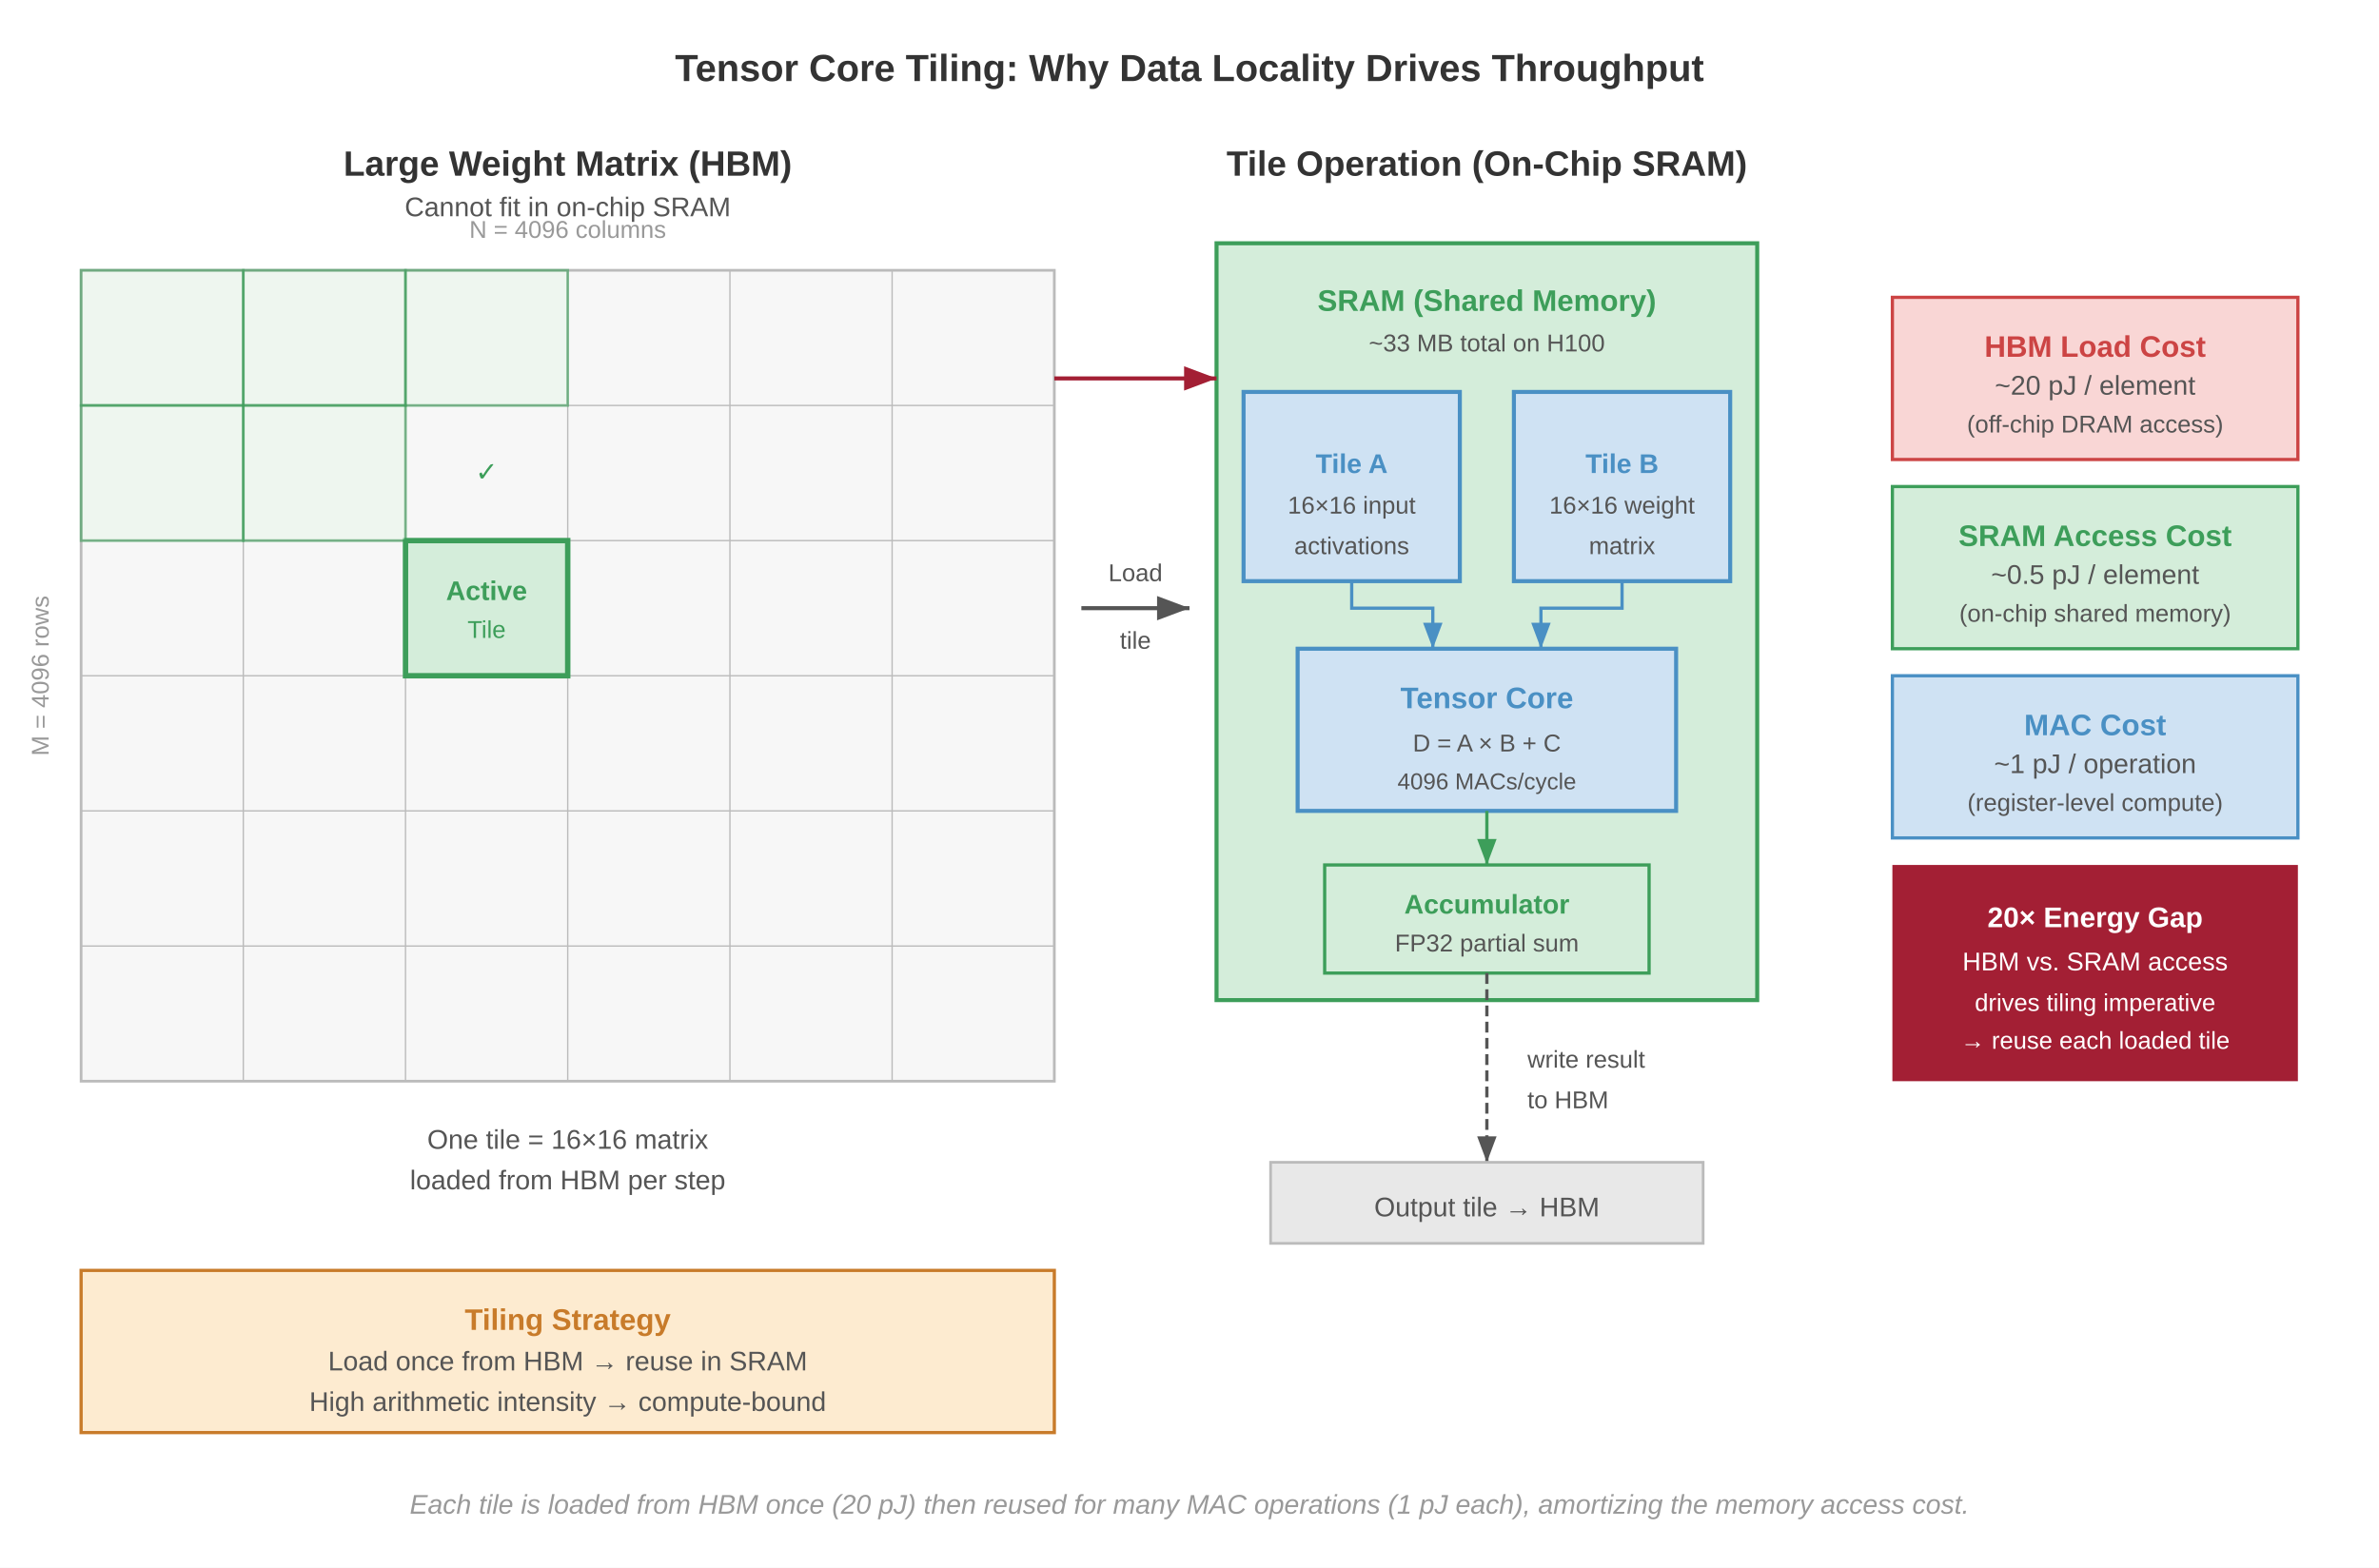
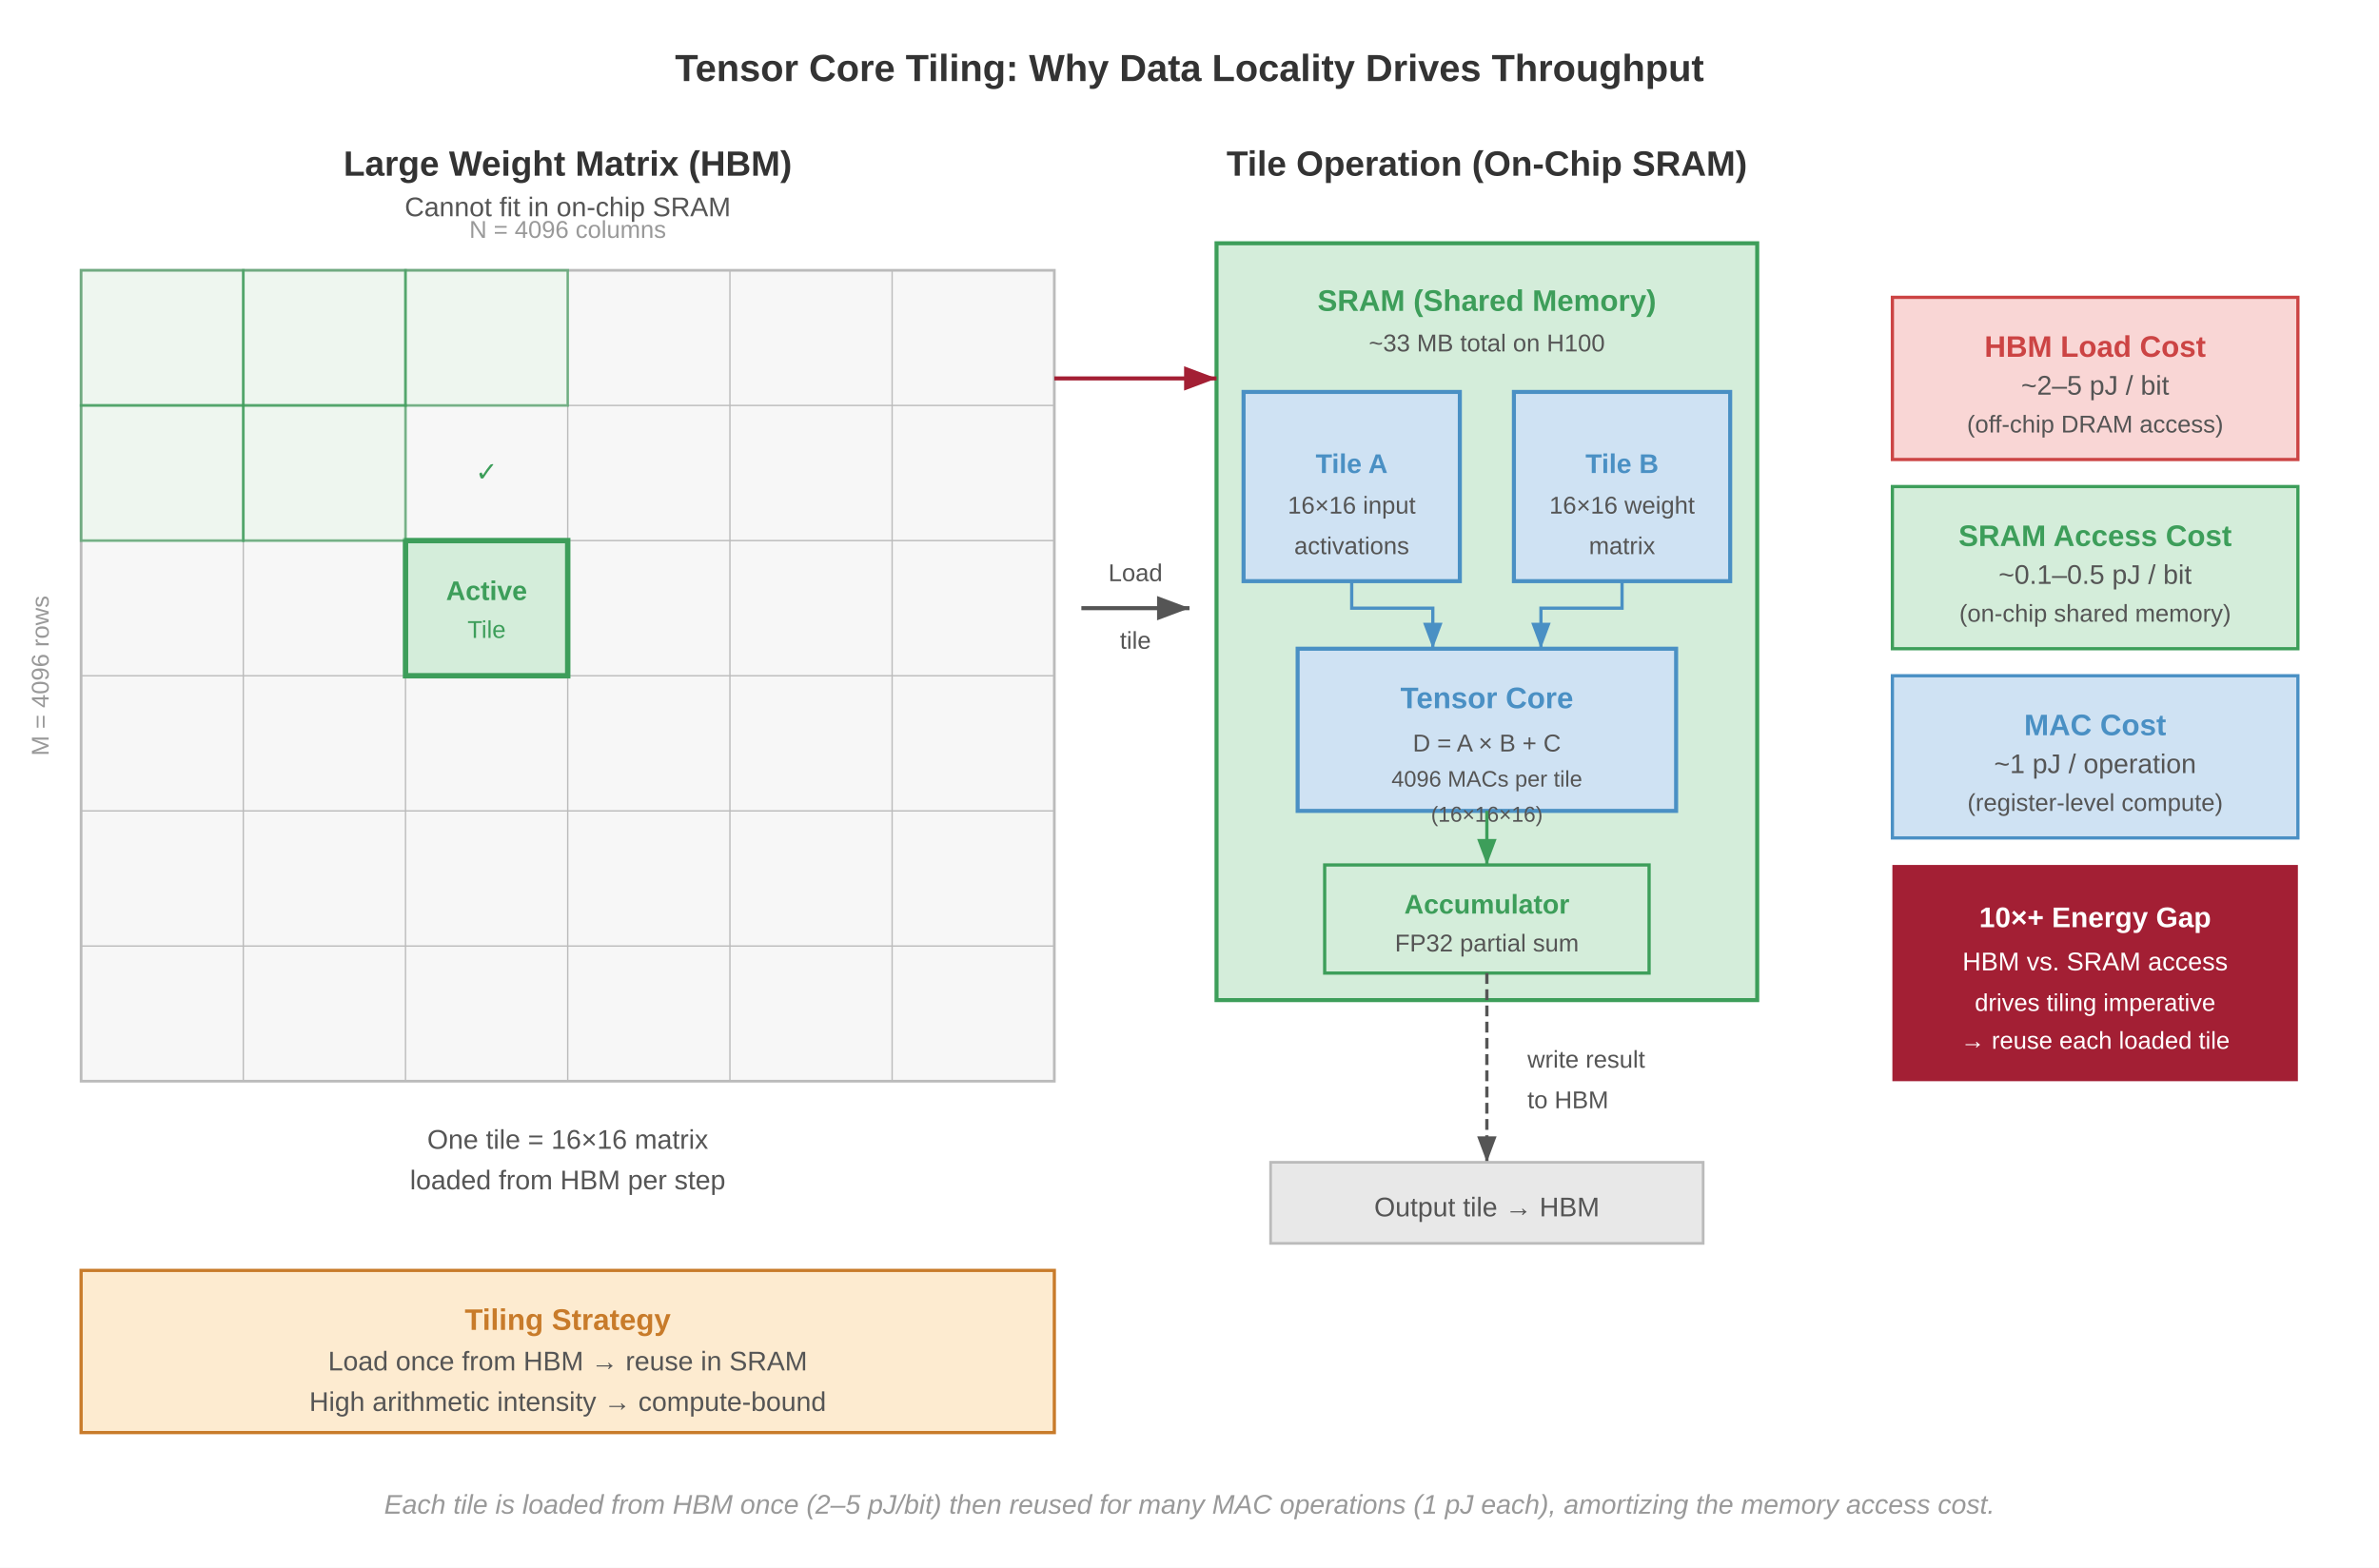
<svg xmlns="http://www.w3.org/2000/svg" font-family="Arial, Helvetica, sans-serif" viewBox="0 0 880 580">
  <rect width="880" height="580" fill="#fff" />
  <defs>
    <marker id="arrow" markerWidth="8" markerHeight="6" refX="8" refY="3" orient="auto">
      <path d="M0,0 L8,3 L0,6 Z" fill="#555" />
    </marker>
    <marker id="arrow-red" markerWidth="8" markerHeight="6" refX="8" refY="3" orient="auto">
      <path d="M0,0 L8,3 L0,6 Z" fill="#a31f34" />
    </marker>
    <marker id="arrow-green" markerWidth="8" markerHeight="6" refX="8" refY="3" orient="auto">
      <path d="M0,0 L8,3 L0,6 Z" fill="#3d9e5a" />
    </marker>
    <marker id="arrow-orange" markerWidth="8" markerHeight="6" refX="8" refY="3" orient="auto">
      <path d="M0,0 L8,3 L0,6 Z" fill="#c87b2a" />
    </marker>
    <marker id="arrow-blue" markerWidth="8" markerHeight="6" refX="8" refY="3" orient="auto">
      <path d="M0,0 L8,3 L0,6 Z" fill="#4a90c4" />
    </marker>
  </defs>
  <text x="440" y="30" text-anchor="middle" font-size="14" font-weight="700" fill="#333">Tensor Core Tiling: Why Data Locality Drives Throughput</text>
  <text x="210" y="65" text-anchor="middle" font-size="13" font-weight="700" fill="#333">Large Weight Matrix (HBM)</text>
  <text x="210" y="80" text-anchor="middle" font-size="10" fill="#555">Cannot fit in on-chip SRAM</text>
  <g transform="translate(30,100)">
    <rect x="0" y="0" width="360" height="300" fill="#f7f7f7" stroke="#bbb" stroke-width="1" />
    <line x1="0" y1="50" x2="360" y2="50" stroke="#bbb" stroke-width="0.5" />
    <line x1="0" y1="100" x2="360" y2="100" stroke="#bbb" stroke-width="0.5" />
    <line x1="0" y1="150" x2="360" y2="150" stroke="#bbb" stroke-width="0.5" />
    <line x1="0" y1="200" x2="360" y2="200" stroke="#bbb" stroke-width="0.5" />
    <line x1="0" y1="250" x2="360" y2="250" stroke="#bbb" stroke-width="0.5" />
    <line x1="60" y1="0" x2="60" y2="300" stroke="#bbb" stroke-width="0.5" />
    <line x1="120" y1="0" x2="120" y2="300" stroke="#bbb" stroke-width="0.5" />
    <line x1="180" y1="0" x2="180" y2="300" stroke="#bbb" stroke-width="0.5" />
    <line x1="240" y1="0" x2="240" y2="300" stroke="#bbb" stroke-width="0.5" />
    <line x1="300" y1="0" x2="300" y2="300" stroke="#bbb" stroke-width="0.5" />
    <rect x="120" y="100" width="60" height="50" fill="#d4edda" stroke="#3d9e5a" stroke-width="2" />
    <text x="150" y="122" text-anchor="middle" font-size="10" font-weight="700" fill="#3d9e5a">Active</text>
    <text x="150" y="136" text-anchor="middle" font-size="9" fill="#3d9e5a">Tile</text>
    <rect x="0" y="0" width="60" height="50" fill="#e8f5e9" stroke="#3d9e5a" stroke-width="1" opacity="0.6" />
    <rect x="60" y="0" width="60" height="50" fill="#e8f5e9" stroke="#3d9e5a" stroke-width="1" opacity="0.6" />
    <rect x="120" y="0" width="60" height="50" fill="#e8f5e9" stroke="#3d9e5a" stroke-width="1" opacity="0.6" />
    <rect x="0" y="50" width="60" height="50" fill="#e8f5e9" stroke="#3d9e5a" stroke-width="1" opacity="0.6" />
    <rect x="60" y="50" width="60" height="50" fill="#e8f5e9" stroke="#3d9e5a" stroke-width="1" opacity="0.6" />
    <text x="150" y="78" text-anchor="middle" font-size="10" fill="#3d9e5a">✓</text>
    <text x="180" y="-12" text-anchor="middle" font-size="9" fill="#999">N = 4096 columns</text>
    <text x="-12" y="150" text-anchor="middle" font-size="9" fill="#999" transform="rotate(-90,-12,150)">M = 4096 rows</text>
  </g>
  <text x="210" y="425" text-anchor="middle" font-size="10" fill="#555">One tile = 16×16 matrix</text>
  <text x="210" y="440" text-anchor="middle" font-size="10" fill="#555">loaded from HBM per step</text>
  <line x1="400" y1="225" x2="440" y2="225" stroke="#555" stroke-width="1.5" marker-end="url(#arrow)" />
  <text x="420" y="215" text-anchor="middle" font-size="9" fill="#555">Load</text>
  <text x="420" y="240" text-anchor="middle" font-size="9" fill="#555">tile</text>
  <text x="550" y="65" text-anchor="middle" font-size="13" font-weight="700" fill="#333">Tile Operation (On-Chip SRAM)</text>
  <rect x="450" y="90" width="200" height="280" fill="#d4edda" stroke="#3d9e5a" stroke-width="1.5" />
  <text x="550" y="115" text-anchor="middle" font-size="11" font-weight="700" fill="#3d9e5a">SRAM (Shared Memory)</text>
  <text x="550" y="130" text-anchor="middle" font-size="9" fill="#555">~33 MB total on H100</text>
  <rect x="460" y="145" width="80" height="70" fill="#cfe2f3" stroke="#4a90c4" stroke-width="1.5" />
  <text x="500" y="175" text-anchor="middle" font-size="10" font-weight="700" fill="#4a90c4">Tile A</text>
  <text x="500" y="190" text-anchor="middle" font-size="9" fill="#555">16×16 input</text>
  <text x="500" y="205" text-anchor="middle" font-size="9" fill="#555">activations</text>
  <rect x="560" y="145" width="80" height="70" fill="#cfe2f3" stroke="#4a90c4" stroke-width="1.5" />
  <text x="600" y="175" text-anchor="middle" font-size="10" font-weight="700" fill="#4a90c4">Tile B</text>
  <text x="600" y="190" text-anchor="middle" font-size="9" fill="#555">16×16 weight</text>
  <text x="600" y="205" text-anchor="middle" font-size="9" fill="#555">matrix</text>
  <rect x="480" y="240" width="140" height="60" fill="#cfe2f3" stroke="#4a90c4" stroke-width="1.5" />
  <text x="550" y="262" text-anchor="middle" font-size="11" font-weight="700" fill="#4a90c4">Tensor Core</text>
  <text x="550" y="278" text-anchor="middle" font-size="9" fill="#555">D = A × B + C</text>
-   <text x="550" y="292" text-anchor="middle" font-size="8.5" fill="#555">4096 MACs/cycle</text>
+   <text x="550" y="291" text-anchor="middle" font-size="8.3" fill="#555">4096 MACs per tile</text>
+   <text x="550" y="304" text-anchor="middle" font-size="8" fill="#555">(16×16×16)</text>
  <rect x="490" y="320" width="120" height="40" fill="#d4edda" stroke="#3d9e5a" stroke-width="1.2" />
  <text x="550" y="338" text-anchor="middle" font-size="10" font-weight="700" fill="#3d9e5a">Accumulator</text>
  <text x="550" y="352" text-anchor="middle" font-size="9" fill="#555">FP32 partial sum</text>
  <path d="M 500 215 V 225 H 530 V 240" fill="none" stroke="#4a90c4" stroke-width="1.2" marker-end="url(#arrow-blue)" />
  <path d="M 600 215 V 225 H 570 V 240" fill="none" stroke="#4a90c4" stroke-width="1.2" marker-end="url(#arrow-blue)" />
  <line x1="550" y1="300" x2="550" y2="320" stroke="#3d9e5a" stroke-width="1.2" marker-end="url(#arrow-green)" />
  <line x1="390" y1="140" x2="450" y2="140" stroke="#a31f34" stroke-width="1.5" marker-end="url(#arrow-red)" />
  <rect x="700" y="110" width="150" height="60" fill="#f9d6d5" stroke="#c44" stroke-width="1.2" />
  <text x="775" y="132" text-anchor="middle" font-size="11" font-weight="700" fill="#c44">HBM Load Cost</text>
-   <text x="775" y="146" text-anchor="middle" font-size="10" fill="#555">~20 pJ / element</text>
+   <text x="775" y="146" text-anchor="middle" font-size="10" fill="#555">~2–5 pJ / bit</text>
  <text x="775" y="160" text-anchor="middle" font-size="9" fill="#555">(off-chip DRAM access)</text>
  <rect x="700" y="180" width="150" height="60" fill="#d4edda" stroke="#3d9e5a" stroke-width="1.2" />
  <text x="775" y="202" text-anchor="middle" font-size="11" font-weight="700" fill="#3d9e5a">SRAM Access Cost</text>
-   <text x="775" y="216" text-anchor="middle" font-size="10" fill="#555">~0.5 pJ / element</text>
+   <text x="775" y="216" text-anchor="middle" font-size="10" fill="#555">~0.1–0.5 pJ / bit</text>
  <text x="775" y="230" text-anchor="middle" font-size="9" fill="#555">(on-chip shared memory)</text>
  <rect x="700" y="250" width="150" height="60" fill="#cfe2f3" stroke="#4a90c4" stroke-width="1.2" />
  <text x="775" y="272" text-anchor="middle" font-size="11" font-weight="700" fill="#4a90c4">MAC Cost</text>
  <text x="775" y="286" text-anchor="middle" font-size="10" fill="#555">~1 pJ / operation</text>
  <text x="775" y="300" text-anchor="middle" font-size="9" fill="#555">(register-level compute)</text>
  <rect x="700" y="320" width="150" height="80" fill="#a31f34" stroke="#a31f34" stroke-width="0" />
-   <text x="775" y="343" text-anchor="middle" font-size="10.5" font-weight="700" fill="#fff">20× Energy Gap</text>
+   <text x="775" y="343" text-anchor="middle" font-size="10.5" font-weight="700" fill="#fff">10×+ Energy Gap</text>
  <text x="775" y="359" text-anchor="middle" font-size="9.5" fill="#fff">HBM vs. SRAM access</text>
  <text x="775" y="374" text-anchor="middle" font-size="9" fill="#fff">drives tiling imperative</text>
  <text x="775" y="388" text-anchor="middle" font-size="9" fill="#fff">→ reuse each loaded tile</text>
  <line x1="550" y1="360" x2="550" y2="430" stroke="#555" stroke-width="1.2" stroke-dasharray="4,2" marker-end="url(#arrow)" />
  <text x="565" y="395" font-size="9" fill="#555">write result</text>
  <text x="565" y="410" font-size="9" fill="#555">to HBM</text>
  <rect x="470" y="430" width="160" height="30" fill="#e8e8e8" stroke="#bbb" stroke-width="1" />
  <text x="550" y="450" text-anchor="middle" font-size="10" fill="#555">Output tile → HBM</text>
  <rect x="30" y="470" width="360" height="60" fill="#fdebd0" stroke="#c87b2a" stroke-width="1.2" />
  <text x="210" y="492" text-anchor="middle" font-size="11" font-weight="700" fill="#c87b2a">Tiling Strategy</text>
  <text x="210" y="507" text-anchor="middle" font-size="10" fill="#555">Load once from HBM → reuse in SRAM</text>
  <text x="210" y="522" text-anchor="middle" font-size="10" fill="#555">High arithmetic intensity → compute-bound</text>
-   <text x="440" y="560" text-anchor="middle" font-size="10" fill="#999" font-style="italic">Each tile is loaded from HBM once (20 pJ) then reused for many MAC operations (1 pJ each), amortizing the memory access cost.</text>
+   <text x="440" y="560" text-anchor="middle" font-size="10" fill="#999" font-style="italic">Each tile is loaded from HBM once (2–5 pJ/bit) then reused for many MAC operations (1 pJ each), amortizing the memory access cost.</text>
</svg>
